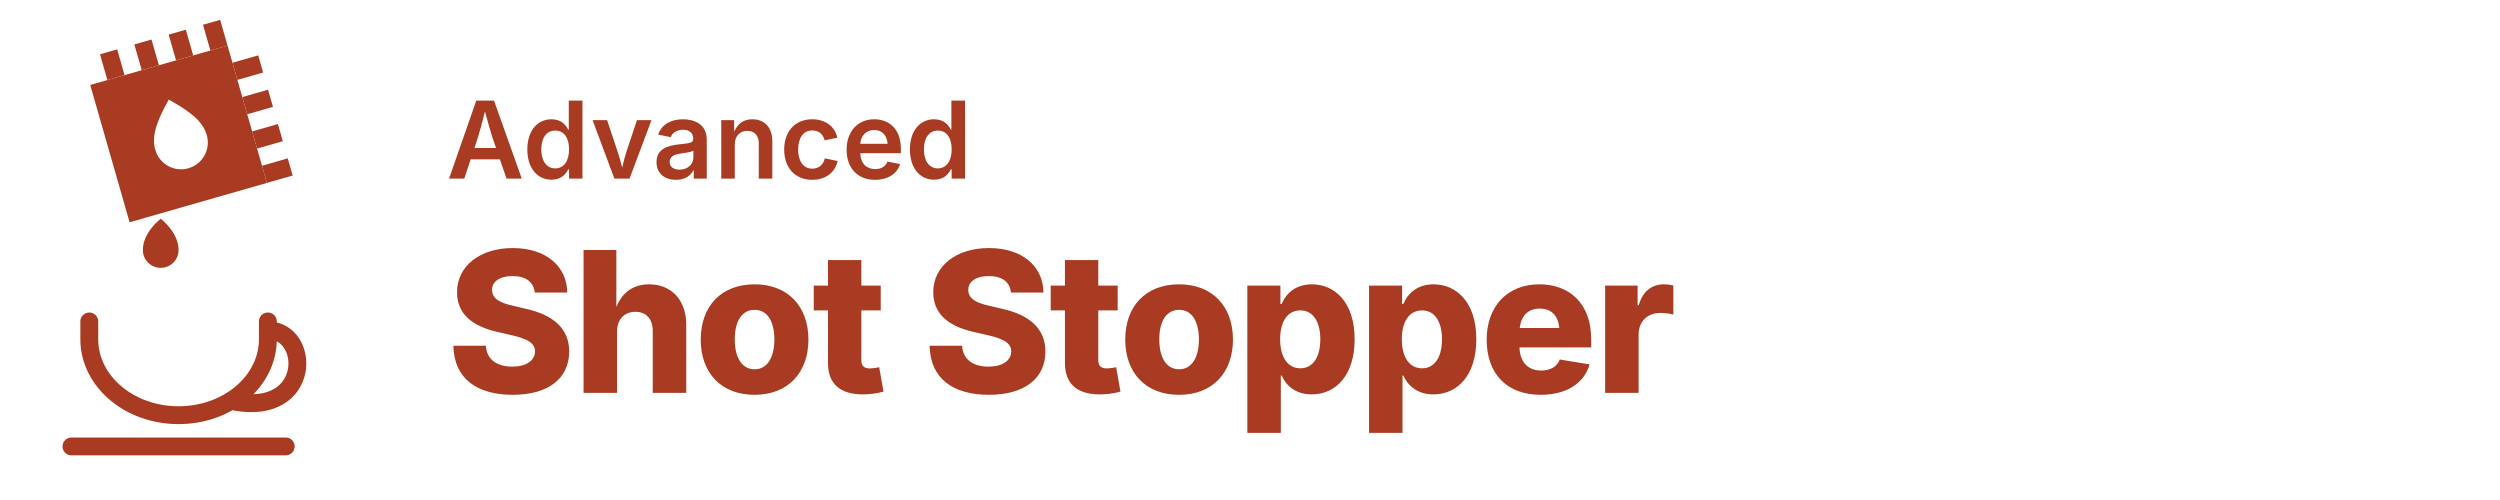
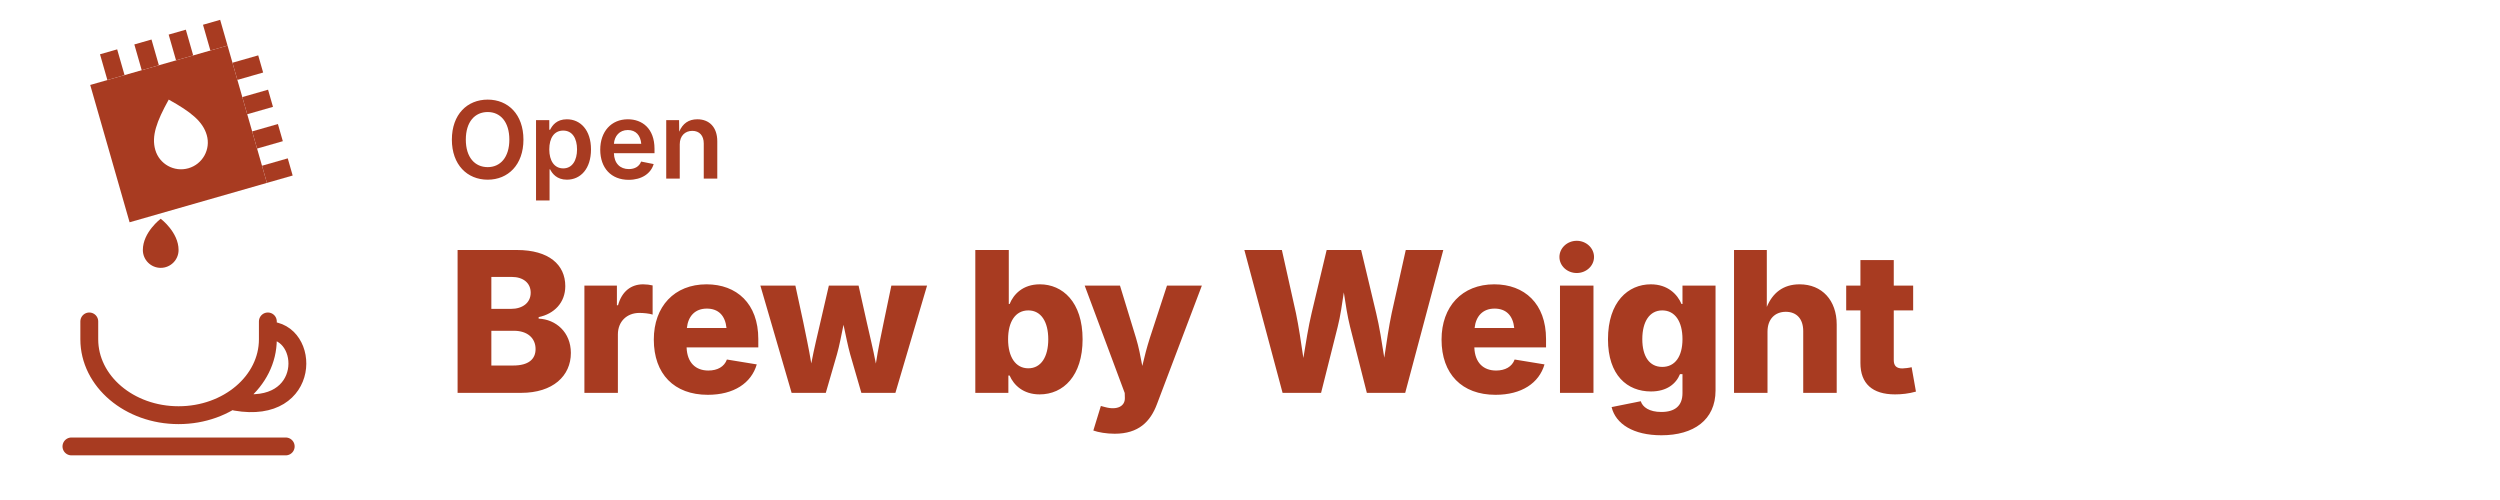
- <svg xmlns="http://www.w3.org/2000/svg" viewBox="0 0 280 56" role="img" aria-label="Advanced Shot Stopper">
+ <svg xmlns="http://www.w3.org/2000/svg" viewBox="0 0 280 56" role="img" aria-label="Open Brew by Weight">
  <g fill="#a83b21" transform="translate(2 4)">
    <g transform="rotate(-16 18 11)">
      <path fill-rule="evenodd" d="M10 3h16v16H10zm8 4c-2 2-3 3.4-3 5a3 3 0 106 0c0-1.6-1-3-3-5z" />
      <path d="M12 0h2v3h-2zm4 0h2v3h-2zm4 0h2v3h-2zm4 0h2v3h-2zM26 5h3v2h-3zm0 4h3v2h-3zm0 4h3v2h-3zm0 4h3v2h-3z" />
    </g>
    <path d="M18 24a2 2 0 11-4 0c0-2 2-3.5 2-3.5s2 1.5 2 3.5z" />
    <path fill="none" stroke="#a83b21" stroke-width="2" stroke-linecap="round" stroke-linejoin="round" d="M8 32v2a10 8.5 0 0020 0v-2M28 33c4.8 0 5 9.5-3.6 8M6 46h24" />
  </g>
-   <text x="50" y="20" fill="#a83b21" font-family="system-ui,-apple-system,Segoe UI,sans-serif" font-size="12" font-weight="600">Advanced</text>
-   <text x="50" y="44" fill="#a83b21" font-family="system-ui,-apple-system,Segoe UI,sans-serif" font-size="22" font-weight="800" letter-spacing="-.4">Shot Stopper</text>
+   <text x="50" y="20" fill="#a83b21" font-family="system-ui,-apple-system,Segoe UI,sans-serif" font-size="12" font-weight="600">Open</text>
+   <text x="50" y="44" fill="#a83b21" font-family="system-ui,-apple-system,Segoe UI,sans-serif" font-size="22" font-weight="800" letter-spacing="-.4">Brew by Weight</text>
</svg>
